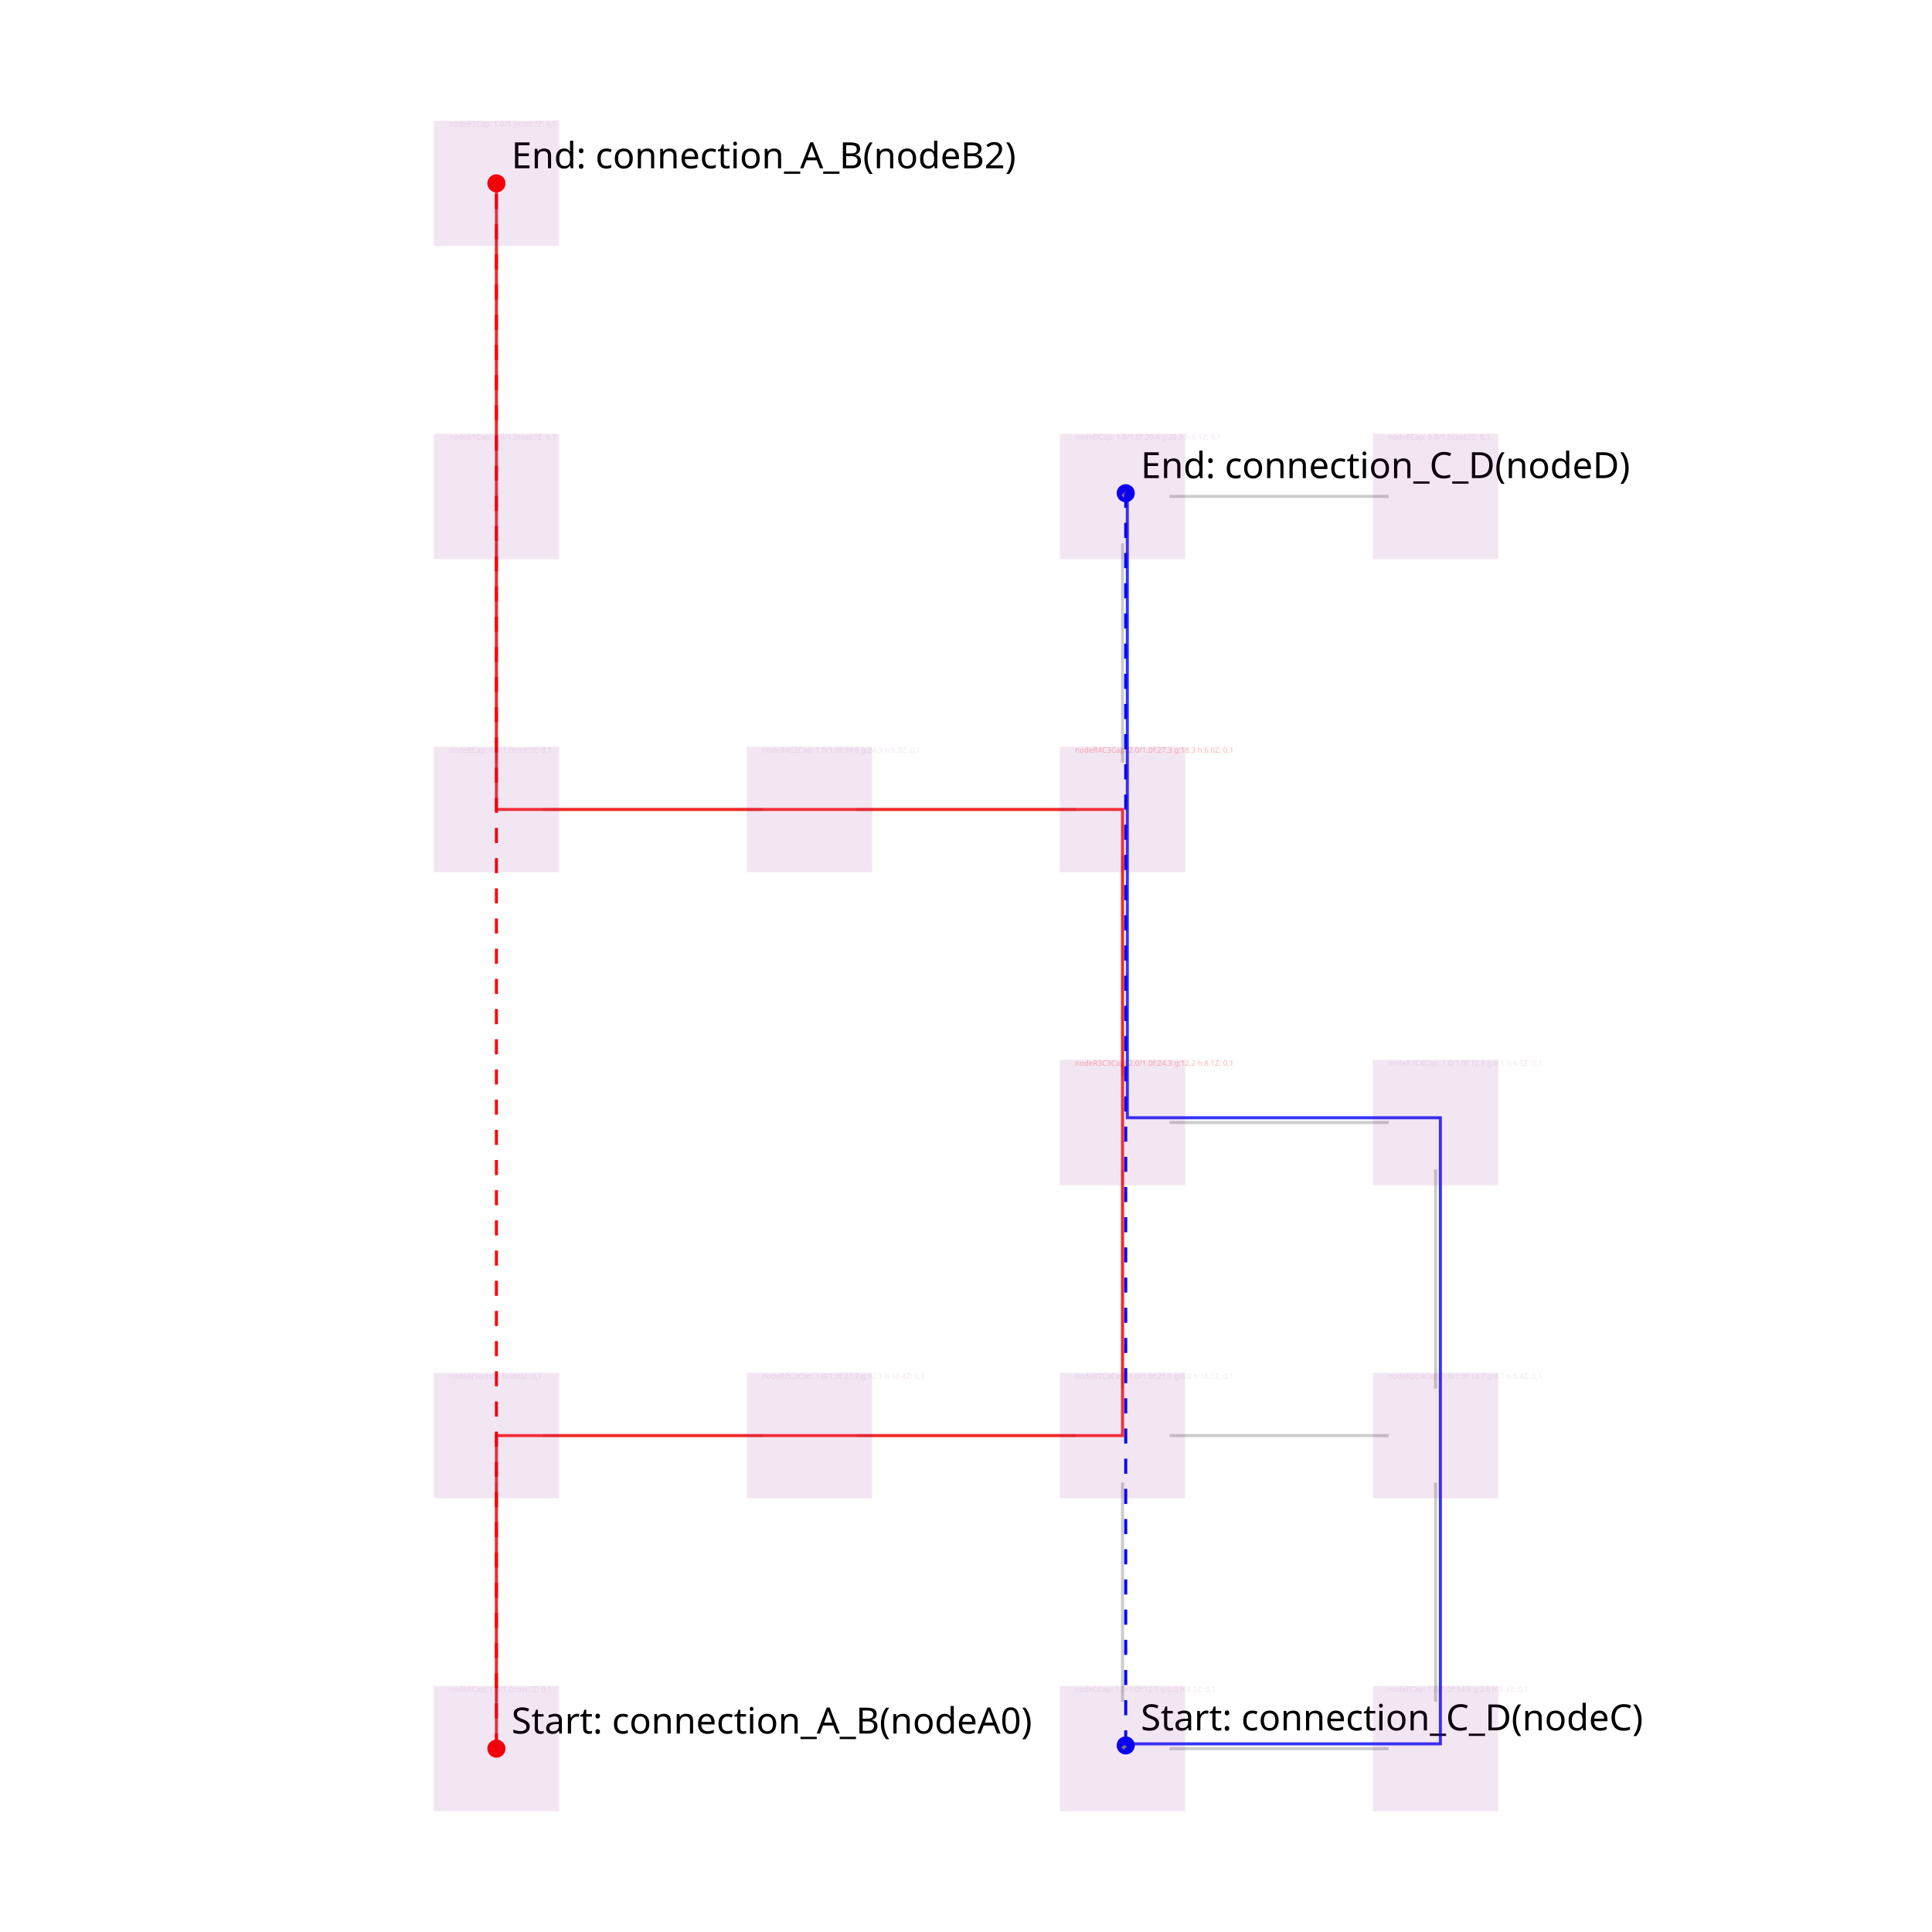
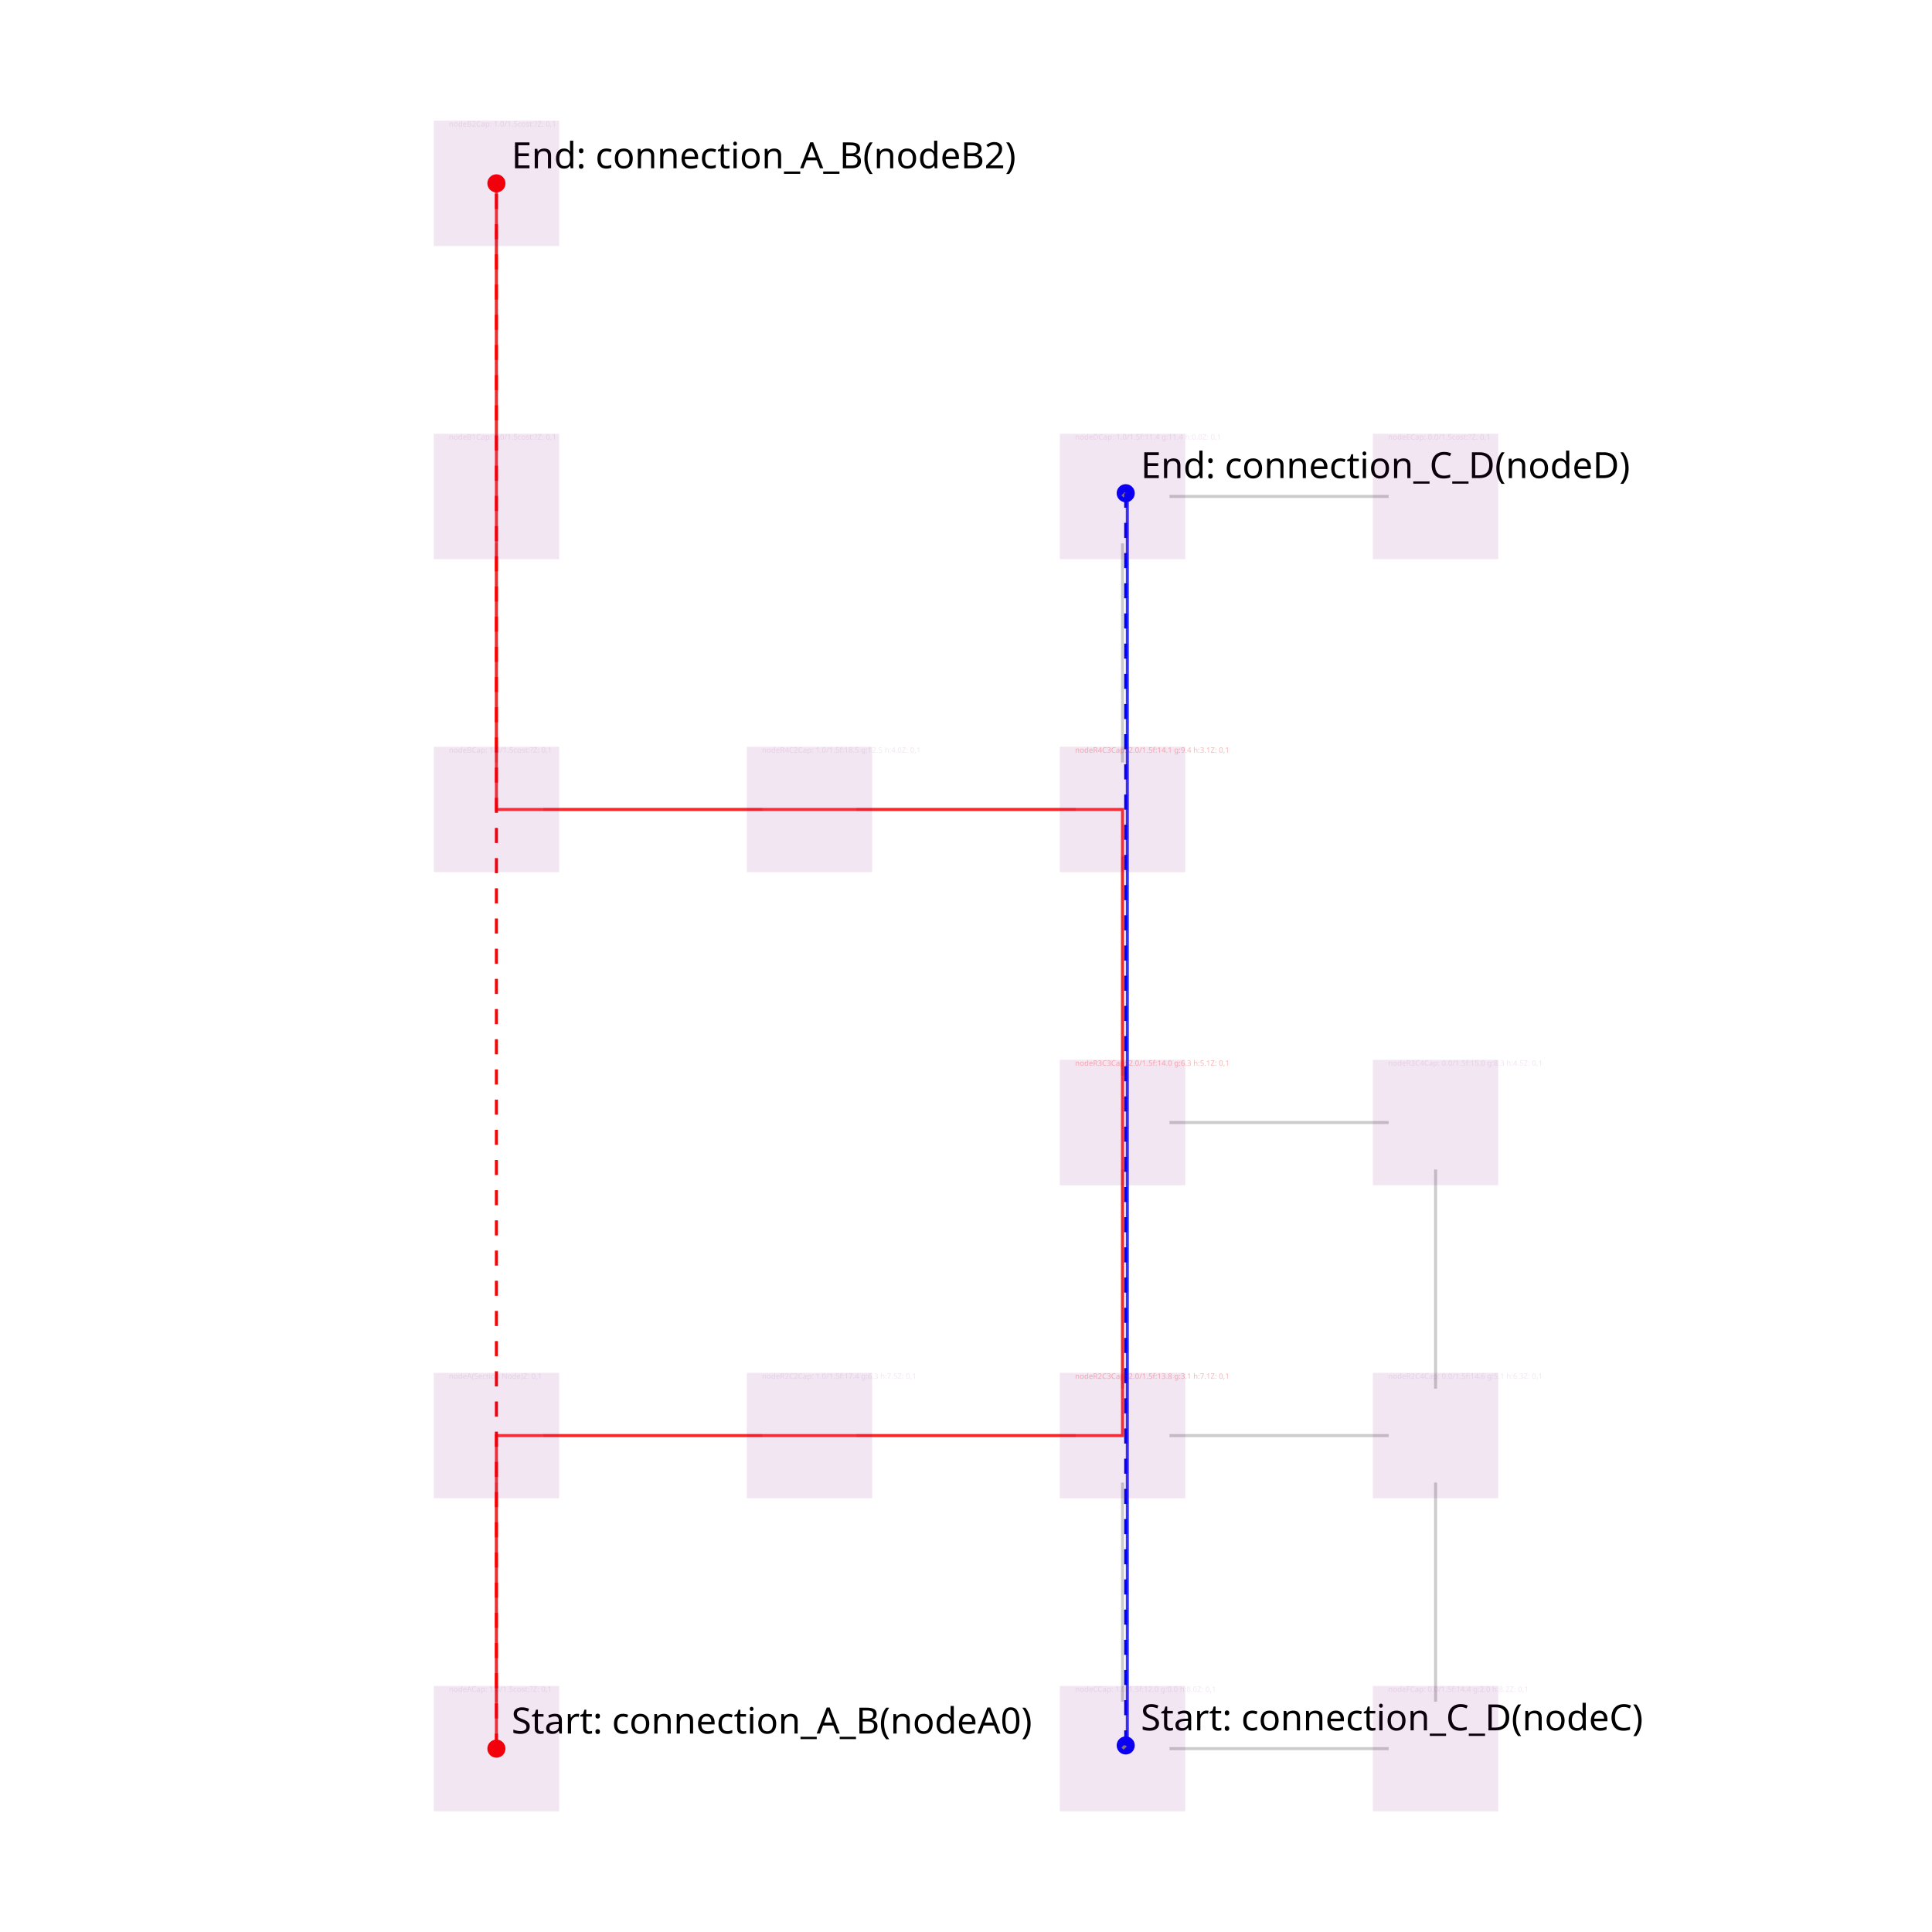
<svg xmlns="http://www.w3.org/2000/svg" width="640" height="640" viewBox="0 0 640 640">
  <rect width="100%" height="100%" fill="white" />
  <g>
    <circle data-type="point" data-label="Start: connection_A_B (nodeA0)" data-x="1" data-y="1" cx="164.444" cy="579.259" r="3" fill="red" />
    <text x="169.444" y="574.259" font-family="sans-serif" font-size="12">Start: connection_A_B
(nodeA0)</text>
  </g>
  <g>
    <circle data-type="point" data-label="End: connection_A_B (nodeB2)" data-x="1" data-y="11" cx="164.444" cy="60.741" r="3" fill="red" />
    <text x="169.444" y="55.741" font-family="sans-serif" font-size="12">End: connection_A_B
(nodeB2)</text>
  </g>
  <g>
    <circle data-type="point" data-label="Start: connection_C_D (nodeC)" data-x="5.0204" data-y="1.0204" cx="372.91" cy="578.201" r="3" fill="blue" />
    <text x="377.91" y="573.201" font-family="sans-serif" font-size="12">Start: connection_C_D
(nodeC)</text>
  </g>
  <g>
    <circle data-type="point" data-label="End: connection_C_D (nodeD)" data-x="5.0204" data-y="9.0204" cx="372.91" cy="163.387" r="3" fill="blue" />
    <text x="377.91" y="158.387" font-family="sans-serif" font-size="12">End: connection_C_D
(nodeD)</text>
  </g>
  <g>
    <polyline data-points="1,1.3 1,2.7" data-type="line" data-label="" points="164.444,563.704 164.444,491.111" fill="none" stroke="rgba(0, 0, 0, 0.2)" stroke-width="1px" />
  </g>
  <g>
    <polyline data-points="5.3,1 6.7,1" data-type="line" data-label="" points="387.407,579.259 460,579.259" fill="none" stroke="rgba(0, 0, 0, 0.2)" stroke-width="1px" />
  </g>
  <g>
    <polyline data-points="7,1.3 7,2.7" data-type="line" data-label="" points="475.556,563.704 475.556,491.111" fill="none" stroke="rgba(0, 0, 0, 0.2)" stroke-width="1px" />
  </g>
  <g>
    <polyline data-points="5,1.3 5,2.7" data-type="line" data-label="" points="371.852,563.704 371.852,491.111" fill="none" stroke="rgba(0, 0, 0, 0.2)" stroke-width="1px" />
  </g>
  <g>
    <polyline data-points="1.3,3 2.7,3" data-type="line" data-label="" points="180,475.556 252.593,475.556" fill="none" stroke="rgba(0, 0, 0, 0.2)" stroke-width="1px" />
  </g>
  <g>
    <polyline data-points="3.3,3 4.7,3" data-type="line" data-label="" points="283.704,475.556 356.296,475.556" fill="none" stroke="rgba(0, 0, 0, 0.2)" stroke-width="1px" />
  </g>
  <g>
    <polyline data-points="5.3,3 6.7,3" data-type="line" data-label="" points="387.407,475.556 460,475.556" fill="none" stroke="rgba(0, 0, 0, 0.2)" stroke-width="1px" />
  </g>
  <g>
    <polyline data-points="5,3.3 5,4.7" data-type="line" data-label="" points="371.852,460 371.852,387.407" fill="none" stroke="rgba(0, 0, 0, 0.2)" stroke-width="1px" />
  </g>
  <g>
    <polyline data-points="7,3.3 7,4.7" data-type="line" data-label="" points="475.556,460 475.556,387.407" fill="none" stroke="rgba(0, 0, 0, 0.2)" stroke-width="1px" />
  </g>
  <g>
    <polyline data-points="5.3,5 6.7,5" data-type="line" data-label="" points="387.407,371.852 460,371.852" fill="none" stroke="rgba(0, 0, 0, 0.2)" stroke-width="1px" />
  </g>
  <g>
    <polyline data-points="5,5.3 5,6.7" data-type="line" data-label="" points="371.852,356.296 371.852,283.704" fill="none" stroke="rgba(0, 0, 0, 0.2)" stroke-width="1px" />
  </g>
  <g>
    <polyline data-points="1.3,7 2.7,7" data-type="line" data-label="" points="180,268.148 252.593,268.148" fill="none" stroke="rgba(0, 0, 0, 0.2)" stroke-width="1px" />
  </g>
  <g>
    <polyline data-points="3.3,7 4.7,7" data-type="line" data-label="" points="283.704,268.148 356.296,268.148" fill="none" stroke="rgba(0, 0, 0, 0.2)" stroke-width="1px" />
  </g>
  <g>
    <polyline data-points="5,7.3 5,8.7" data-type="line" data-label="" points="371.852,252.593 371.852,180" fill="none" stroke="rgba(0, 0, 0, 0.2)" stroke-width="1px" />
  </g>
  <g>
    <polyline data-points="5.3,9 6.7,9" data-type="line" data-label="" points="387.407,164.444 460,164.444" fill="none" stroke="rgba(0, 0, 0, 0.2)" stroke-width="1px" />
  </g>
  <g>
    <polyline data-points="1,7.3 1,8.7" data-type="line" data-label="" points="164.444,252.593 164.444,180" fill="none" stroke="rgba(0, 0, 0, 0.2)" stroke-width="1px" />
  </g>
  <g>
    <polyline data-points="1,9.3 1,10.7" data-type="line" data-label="" points="164.444,148.889 164.444,76.296" fill="none" stroke="rgba(0, 0, 0, 0.2)" stroke-width="1px" />
  </g>
  <g>
    <polyline data-points="1,1 1,1" data-type="line" data-label="" points="164.444,579.259 164.444,579.259" fill="none" stroke="gray" stroke-width="1px" stroke-dasharray="2 2" />
  </g>
  <g>
    <polyline data-points="1,11 1,11" data-type="line" data-label="" points="164.444,60.741 164.444,60.741" fill="none" stroke="gray" stroke-width="1px" stroke-dasharray="2 2" />
  </g>
  <g>
    <polyline data-points="1,1 1,11" data-type="line" data-label="" points="164.444,579.259 164.444,60.741" fill="none" stroke="red" stroke-width="1px" stroke-dasharray="5 5" />
  </g>
  <g>
    <polyline data-points="5,1 5.0204,1.0204" data-type="line" data-label="" points="371.852,579.259 372.91,578.201" fill="none" stroke="gray" stroke-width="1px" stroke-dasharray="2 2" />
  </g>
  <g>
    <polyline data-points="5,9 5.0204,9.0204" data-type="line" data-label="" points="371.852,164.444 372.91,163.387" fill="none" stroke="gray" stroke-width="1px" stroke-dasharray="2 2" />
  </g>
  <g>
    <polyline data-points="5.0204,1.0204 5.0204,9.0204" data-type="line" data-label="" points="372.91,578.201 372.91,163.387" fill="none" stroke="blue" stroke-width="1px" stroke-dasharray="5 5" />
  </g>
  <g>
    <polyline data-points="1,1 1,3 3,3 5,3 5,5 5,7 3,7 1,7 1,9 1,11" data-type="line" data-label="" points="164.444,579.259 164.444,475.556 268.148,475.556 371.852,475.556 371.852,371.852 371.852,268.148 268.148,268.148 164.444,268.148 164.444,164.444 164.444,60.741" fill="none" stroke="rgba(255,0,0,0.8)" stroke-width="1px" />
  </g>
  <g>
-     <polyline data-points="5.0306,1.0306 7.0306,1.0306 7.0306,3.0306 7.0306,5.0306 5.0306,5.0306 5.0306,7.0306 5.0306,9.0306" data-type="line" data-label="" points="373.439,577.673 477.142,577.673 477.142,473.969 477.142,370.265 373.439,370.265 373.439,266.561 373.439,162.858" fill="none" stroke="rgba(0,0,255,0.8)" stroke-width="1px" />
-   </g>
-   <g>
-     <rect data-type="rect" data-label="nodeA Cap: 1.0/1.0 cost:? Z: 0,1" data-x="1" data-y="1" x="143.704" y="558.519" width="41.481" height="41.481" fill="rgba(128, 0, 128, 0.1)" stroke="rgba(128, 0, 128, 0.1)" stroke-width="0.019" />
+     <polyline data-points="5.0306,1.0306 5.0306,3.0306 5.0306,5.0306 5.0306,7.0306 5.0306,9.0306" data-type="line" data-label="" points="373.439,577.673 373.439,473.969 373.439,370.265 373.439,266.561 373.439,162.858" fill="none" stroke="rgba(0,0,255,0.8)" stroke-width="1px" />
+   </g>
+   <g>
+     <rect data-type="rect" data-label="nodeA Cap: 1.0/1.5 cost:? Z: 0,1" data-x="1" data-y="1" x="143.704" y="558.519" width="41.481" height="41.481" fill="rgba(128, 0, 128, 0.1)" stroke="rgba(128, 0, 128, 0.1)" stroke-width="0.019" />
    <text x="148.704" y="558.519" font-family="sans-serif" dominant-baseline="text-before-edge" font-size="2.489" fill="rgba(128, 0, 128, 0.1)">nodeA
- Cap: 1.0/1.0
+ Cap: 1.0/1.5
cost:?
Z: 0,1</text>
  </g>
  <g>
    <rect data-type="rect" data-label="nodeA (Section Node) Z: 0,1" data-x="1" data-y="3" x="143.704" y="454.815" width="41.481" height="41.481" fill="rgba(128, 0, 128, 0.1)" stroke="rgba(128, 0, 128, 0.1)" stroke-width="0.019" />
    <text x="148.704" y="454.815" font-family="sans-serif" dominant-baseline="text-before-edge" font-size="2.489" fill="rgba(128, 0, 128, 0.1)">nodeA
(Section Node)
Z: 0,1</text>
  </g>
  <g>
-     <rect data-type="rect" data-label="nodeF Cap: 1.0/1.0 f:14.5 g:2.0 h:8.3 Z: 0,1" data-x="7" data-y="1" x="454.815" y="558.519" width="41.481" height="41.481" fill="rgba(128, 0, 128, 0.1)" stroke="rgba(128, 0, 128, 0.1)" stroke-width="0.019" />
+     <rect data-type="rect" data-label="nodeF Cap: 0.0/1.5 f:14.4 g:2.0 h:8.2 Z: 0,1" data-x="7" data-y="1" x="454.815" y="558.519" width="41.481" height="41.481" fill="rgba(128, 0, 128, 0.1)" stroke="rgba(128, 0, 128, 0.1)" stroke-width="0.019" />
    <text x="459.815" y="558.519" font-family="sans-serif" dominant-baseline="text-before-edge" font-size="2.489" fill="rgba(128, 0, 128, 0.1)">nodeF
- Cap: 1.0/1.0
- f:14.5 g:2.0 h:8.3
- Z: 0,1</text>
-   </g>
-   <g>
-     <rect data-type="rect" data-label="nodeC Cap: 1.0/1.0 f:12.1 g:0.0 h:8.1 Z: 0,1" data-x="5" data-y="1" x="351.111" y="558.519" width="41.481" height="41.481" fill="rgba(128, 0, 128, 0.1)" stroke="rgba(128, 0, 128, 0.1)" stroke-width="0.019" />
+ Cap: 0.0/1.5
+ f:14.4 g:2.0 h:8.2
+ Z: 0,1</text>
+   </g>
+   <g>
+     <rect data-type="rect" data-label="nodeC Cap: 1.0/1.5 f:12.0 g:0.0 h:8.0 Z: 0,1" data-x="5" data-y="1" x="351.111" y="558.519" width="41.481" height="41.481" fill="rgba(128, 0, 128, 0.1)" stroke="rgba(128, 0, 128, 0.1)" stroke-width="0.019" />
    <text x="356.111" y="558.519" font-family="sans-serif" dominant-baseline="text-before-edge" font-size="2.489" fill="rgba(128, 0, 128, 0.1)">nodeC
- Cap: 1.0/1.0
- f:12.1 g:0.0 h:8.1
- Z: 0,1</text>
-   </g>
-   <g>
-     <rect data-type="rect" data-label="nodeR2C2 Cap: 1.0/1.0 f:27.7 g:12.1 h:10.4 Z: 0,1" data-x="3" data-y="3" x="247.407" y="454.815" width="41.481" height="41.481" fill="rgba(128, 0, 128, 0.1)" stroke="rgba(128, 0, 128, 0.1)" stroke-width="0.019" />
+ Cap: 1.0/1.5
+ f:12.0 g:0.0 h:8.0
+ Z: 0,1</text>
+   </g>
+   <g>
+     <rect data-type="rect" data-label="nodeR2C2 Cap: 1.0/1.5 f:17.4 g:6.3 h:7.5 Z: 0,1" data-x="3" data-y="3" x="247.407" y="454.815" width="41.481" height="41.481" fill="rgba(128, 0, 128, 0.1)" stroke="rgba(128, 0, 128, 0.1)" stroke-width="0.019" />
    <text x="252.407" y="454.815" font-family="sans-serif" dominant-baseline="text-before-edge" font-size="2.489" fill="rgba(128, 0, 128, 0.1)">nodeR2C2
- Cap: 1.0/1.0
- f:27.7 g:12.1 h:10.4
- Z: 0,1</text>
-   </g>
-   <g>
-     <rect data-type="rect" data-label="nodeR2C3 Cap: 1.0/1.0 f:21.1 g:6.0 h:10.1 Z: 0,1" data-x="5" data-y="3" x="351.111" y="454.815" width="41.481" height="41.481" fill="rgba(128, 0, 128, 0.1)" stroke="rgba(128, 0, 128, 0.1)" stroke-width="0.019" />
-     <text x="356.111" y="454.815" font-family="sans-serif" dominant-baseline="text-before-edge" font-size="2.489" fill="rgba(128, 0, 128, 0.1)">nodeR2C3
- Cap: 1.0/1.0
- f:21.1 g:6.0 h:10.1
- Z: 0,1</text>
-   </g>
-   <g>
-     <rect data-type="rect" data-label="nodeR2C4 Cap: 1.0/1.0 f:13.7 g:4.1 h:6.4 Z: 0,1" data-x="7" data-y="3" x="454.815" y="454.815" width="41.481" height="41.481" fill="rgba(128, 0, 128, 0.1)" stroke="rgba(128, 0, 128, 0.1)" stroke-width="0.019" />
+ Cap: 1.0/1.5
+ f:17.4 g:6.3 h:7.5
+ Z: 0,1</text>
+   </g>
+   <g>
+     <rect data-type="rect" data-label="nodeR2C3 Cap: 2.0/1.5 f:13.8 g:3.1 h:7.1 Z: 0,1" data-x="5" data-y="3" x="351.111" y="454.815" width="41.481" height="41.481" fill="rgba(128, 0, 128, 0.1)" stroke="rgba(255,0,0,0.3)" stroke-width="0.019" />
+     <text x="356.111" y="454.815" font-family="sans-serif" dominant-baseline="text-before-edge" font-size="2.489" fill="rgba(255,0,0,0.3)">nodeR2C3
+ Cap: 2.0/1.5
+ f:13.8 g:3.1 h:7.1
+ Z: 0,1</text>
+   </g>
+   <g>
+     <rect data-type="rect" data-label="nodeR2C4 Cap: 0.0/1.5 f:14.6 g:5.1 h:6.3 Z: 0,1" data-x="7" data-y="3" x="454.815" y="454.815" width="41.481" height="41.481" fill="rgba(128, 0, 128, 0.1)" stroke="rgba(128, 0, 128, 0.1)" stroke-width="0.019" />
    <text x="459.815" y="454.815" font-family="sans-serif" dominant-baseline="text-before-edge" font-size="2.489" fill="rgba(128, 0, 128, 0.1)">nodeR2C4
- Cap: 1.0/1.0
- f:13.7 g:4.1 h:6.4
- Z: 0,1</text>
-   </g>
-   <g>
-     <rect data-type="rect" data-label="nodeR3C3 Cap: 2.0/1.0 f:24.3 g:12.2 h:8.1 Z: 0,1" data-x="5" data-y="5" x="351.111" y="351.111" width="41.481" height="41.481" fill="rgba(128, 0, 128, 0.1)" stroke="rgba(255,0,0,0.3)" stroke-width="0.019" />
+ Cap: 0.0/1.5
+ f:14.6 g:5.1 h:6.3
+ Z: 0,1</text>
+   </g>
+   <g>
+     <rect data-type="rect" data-label="nodeR3C3 Cap: 2.0/1.5 f:14.0 g:6.3 h:5.1 Z: 0,1" data-x="5" data-y="5" x="351.111" y="351.111" width="41.481" height="41.481" fill="rgba(128, 0, 128, 0.1)" stroke="rgba(255,0,0,0.3)" stroke-width="0.019" />
    <text x="356.111" y="351.111" font-family="sans-serif" dominant-baseline="text-before-edge" font-size="2.489" fill="rgba(255,0,0,0.3)">nodeR3C3
- Cap: 2.0/1.0
- f:24.3 g:12.2 h:8.1
- Z: 0,1</text>
-   </g>
-   <g>
-     <rect data-type="rect" data-label="nodeR3C4 Cap: 1.0/1.0 f:12.9 g:6.1 h:4.5 Z: 0,1" data-x="7" data-y="5" x="454.815" y="351.111" width="41.481" height="41.481" fill="rgba(128, 0, 128, 0.1)" stroke="rgba(128, 0, 128, 0.1)" stroke-width="0.019" />
+ Cap: 2.0/1.5
+ f:14.0 g:6.3 h:5.1
+ Z: 0,1</text>
+   </g>
+   <g>
+     <rect data-type="rect" data-label="nodeR3C4 Cap: 0.0/1.5 f:15.0 g:8.3 h:4.5 Z: 0,1" data-x="7" data-y="5" x="454.815" y="351.111" width="41.481" height="41.481" fill="rgba(128, 0, 128, 0.1)" stroke="rgba(128, 0, 128, 0.1)" stroke-width="0.019" />
    <text x="459.815" y="351.111" font-family="sans-serif" dominant-baseline="text-before-edge" font-size="2.489" fill="rgba(128, 0, 128, 0.1)">nodeR3C4
- Cap: 1.0/1.0
- f:12.9 g:6.1 h:4.5
- Z: 0,1</text>
-   </g>
-   <g>
-     <rect data-type="rect" data-label="nodeB Cap: 1.0/1.0 cost:? Z: 0,1" data-x="1" data-y="7" x="143.704" y="247.407" width="41.481" height="41.481" fill="rgba(128, 0, 128, 0.1)" stroke="rgba(128, 0, 128, 0.1)" stroke-width="0.019" />
+ Cap: 0.0/1.5
+ f:15.0 g:8.3 h:4.5
+ Z: 0,1</text>
+   </g>
+   <g>
+     <rect data-type="rect" data-label="nodeB Cap: 1.0/1.5 cost:? Z: 0,1" data-x="1" data-y="7" x="143.704" y="247.407" width="41.481" height="41.481" fill="rgba(128, 0, 128, 0.1)" stroke="rgba(128, 0, 128, 0.1)" stroke-width="0.019" />
    <text x="148.704" y="247.407" font-family="sans-serif" dominant-baseline="text-before-edge" font-size="2.489" fill="rgba(128, 0, 128, 0.1)">nodeB
- Cap: 1.0/1.0
- cost:?
- Z: 0,1</text>
-   </g>
-   <g>
-     <rect data-type="rect" data-label="nodeR4C2 Cap: 1.0/1.0 f:34.6 g:24.3 h:6.9 Z: 0,1" data-x="3" data-y="7" x="247.407" y="247.407" width="41.481" height="41.481" fill="rgba(128, 0, 128, 0.1)" stroke="rgba(128, 0, 128, 0.1)" stroke-width="0.019" />
+ Cap: 1.0/1.5
+ cost:?
+ Z: 0,1</text>
+   </g>
+   <g>
+     <rect data-type="rect" data-label="nodeR4C2 Cap: 1.0/1.5 f:18.5 g:12.5 h:4.0 Z: 0,1" data-x="3" data-y="7" x="247.407" y="247.407" width="41.481" height="41.481" fill="rgba(128, 0, 128, 0.1)" stroke="rgba(128, 0, 128, 0.1)" stroke-width="0.019" />
    <text x="252.407" y="247.407" font-family="sans-serif" dominant-baseline="text-before-edge" font-size="2.489" fill="rgba(128, 0, 128, 0.1)">nodeR4C2
- Cap: 1.0/1.0
- f:34.6 g:24.3 h:6.9
- Z: 0,1</text>
-   </g>
-   <g>
-     <rect data-type="rect" data-label="nodeR4C3 Cap: 2.0/1.0 f:27.3 g:18.3 h:6.0 Z: 0,1" data-x="5" data-y="7" x="351.111" y="247.407" width="41.481" height="41.481" fill="rgba(128, 0, 128, 0.1)" stroke="rgba(255,0,0,0.3)" stroke-width="0.019" />
+ Cap: 1.0/1.5
+ f:18.5 g:12.5 h:4.0
+ Z: 0,1</text>
+   </g>
+   <g>
+     <rect data-type="rect" data-label="nodeR4C3 Cap: 2.0/1.5 f:14.1 g:9.4 h:3.1 Z: 0,1" data-x="5" data-y="7" x="351.111" y="247.407" width="41.481" height="41.481" fill="rgba(128, 0, 128, 0.1)" stroke="rgba(255,0,0,0.3)" stroke-width="0.019" />
    <text x="356.111" y="247.407" font-family="sans-serif" dominant-baseline="text-before-edge" font-size="2.489" fill="rgba(255,0,0,0.3)">nodeR4C3
- Cap: 2.0/1.0
- f:27.3 g:18.3 h:6.0
- Z: 0,1</text>
-   </g>
-   <g>
-     <rect data-type="rect" data-label="nodeD Cap: 1.0/1.0 f:20.4 g:20.3 h:0.1 Z: 0,1" data-x="5" data-y="9" x="351.111" y="143.704" width="41.481" height="41.481" fill="rgba(128, 0, 128, 0.1)" stroke="rgba(128, 0, 128, 0.1)" stroke-width="0.019" />
+ Cap: 2.0/1.5
+ f:14.1 g:9.4 h:3.1
+ Z: 0,1</text>
+   </g>
+   <g>
+     <rect data-type="rect" data-label="nodeD Cap: 1.0/1.5 f:11.4 g:11.4 h:0.0 Z: 0,1" data-x="5" data-y="9" x="351.111" y="143.704" width="41.481" height="41.481" fill="rgba(128, 0, 128, 0.1)" stroke="rgba(128, 0, 128, 0.1)" stroke-width="0.019" />
    <text x="356.111" y="143.704" font-family="sans-serif" dominant-baseline="text-before-edge" font-size="2.489" fill="rgba(128, 0, 128, 0.1)">nodeD
- Cap: 1.0/1.0
- f:20.4 g:20.3 h:0.1
- Z: 0,1</text>
-   </g>
-   <g>
-     <rect data-type="rect" data-label="nodeB1 Cap: 1.0/1.0 cost:? Z: 0,1" data-x="1" data-y="9" x="143.704" y="143.704" width="41.481" height="41.481" fill="rgba(128, 0, 128, 0.1)" stroke="rgba(128, 0, 128, 0.1)" stroke-width="0.019" />
+ Cap: 1.0/1.5
+ f:11.4 g:11.4 h:0.0
+ Z: 0,1</text>
+   </g>
+   <g>
+     <rect data-type="rect" data-label="nodeB1 Cap: 1.0/1.5 cost:? Z: 0,1" data-x="1" data-y="9" x="143.704" y="143.704" width="41.481" height="41.481" fill="rgba(128, 0, 128, 0.1)" stroke="rgba(128, 0, 128, 0.1)" stroke-width="0.019" />
    <text x="148.704" y="143.704" font-family="sans-serif" dominant-baseline="text-before-edge" font-size="2.489" fill="rgba(128, 0, 128, 0.1)">nodeB1
- Cap: 1.0/1.0
- cost:?
- Z: 0,1</text>
-   </g>
-   <g>
-     <rect data-type="rect" data-label="nodeB2 Cap: 1.0/1.0 cost:? Z: 0,1" data-x="1" data-y="11" x="143.704" y="40" width="41.481" height="41.481" fill="rgba(128, 0, 128, 0.1)" stroke="rgba(128, 0, 128, 0.1)" stroke-width="0.019" />
+ Cap: 1.0/1.5
+ cost:?
+ Z: 0,1</text>
+   </g>
+   <g>
+     <rect data-type="rect" data-label="nodeB2 Cap: 1.0/1.5 cost:? Z: 0,1" data-x="1" data-y="11" x="143.704" y="40" width="41.481" height="41.481" fill="rgba(128, 0, 128, 0.1)" stroke="rgba(128, 0, 128, 0.1)" stroke-width="0.019" />
    <text x="148.704" y="40" font-family="sans-serif" dominant-baseline="text-before-edge" font-size="2.489" fill="rgba(128, 0, 128, 0.1)">nodeB2
- Cap: 1.0/1.0
- cost:?
- Z: 0,1</text>
-   </g>
-   <g>
-     <rect data-type="rect" data-label="nodeE Cap: 0.0/1.0 cost:? Z: 0,1" data-x="7" data-y="9" x="454.815" y="143.704" width="41.481" height="41.481" fill="rgba(128, 0, 128, 0.1)" stroke="rgba(128, 0, 128, 0.1)" stroke-width="0.019" />
+ Cap: 1.0/1.5
+ cost:?
+ Z: 0,1</text>
+   </g>
+   <g>
+     <rect data-type="rect" data-label="nodeE Cap: 0.0/1.5 cost:? Z: 0,1" data-x="7" data-y="9" x="454.815" y="143.704" width="41.481" height="41.481" fill="rgba(128, 0, 128, 0.1)" stroke="rgba(128, 0, 128, 0.1)" stroke-width="0.019" />
    <text x="459.815" y="143.704" font-family="sans-serif" dominant-baseline="text-before-edge" font-size="2.489" fill="rgba(128, 0, 128, 0.1)">nodeE
- Cap: 0.0/1.0
+ Cap: 0.0/1.5
cost:?
Z: 0,1</text>
  </g>
  <g id="crosshair" style="display: none">
    <line id="crosshair-h" y1="0" y2="640" stroke="#666" stroke-width="0.5" />
    <line id="crosshair-v" x1="0" x2="640" stroke="#666" stroke-width="0.5" />
    <text id="coordinates" font-family="monospace" font-size="12" fill="#666" />
  </g>
</svg>
